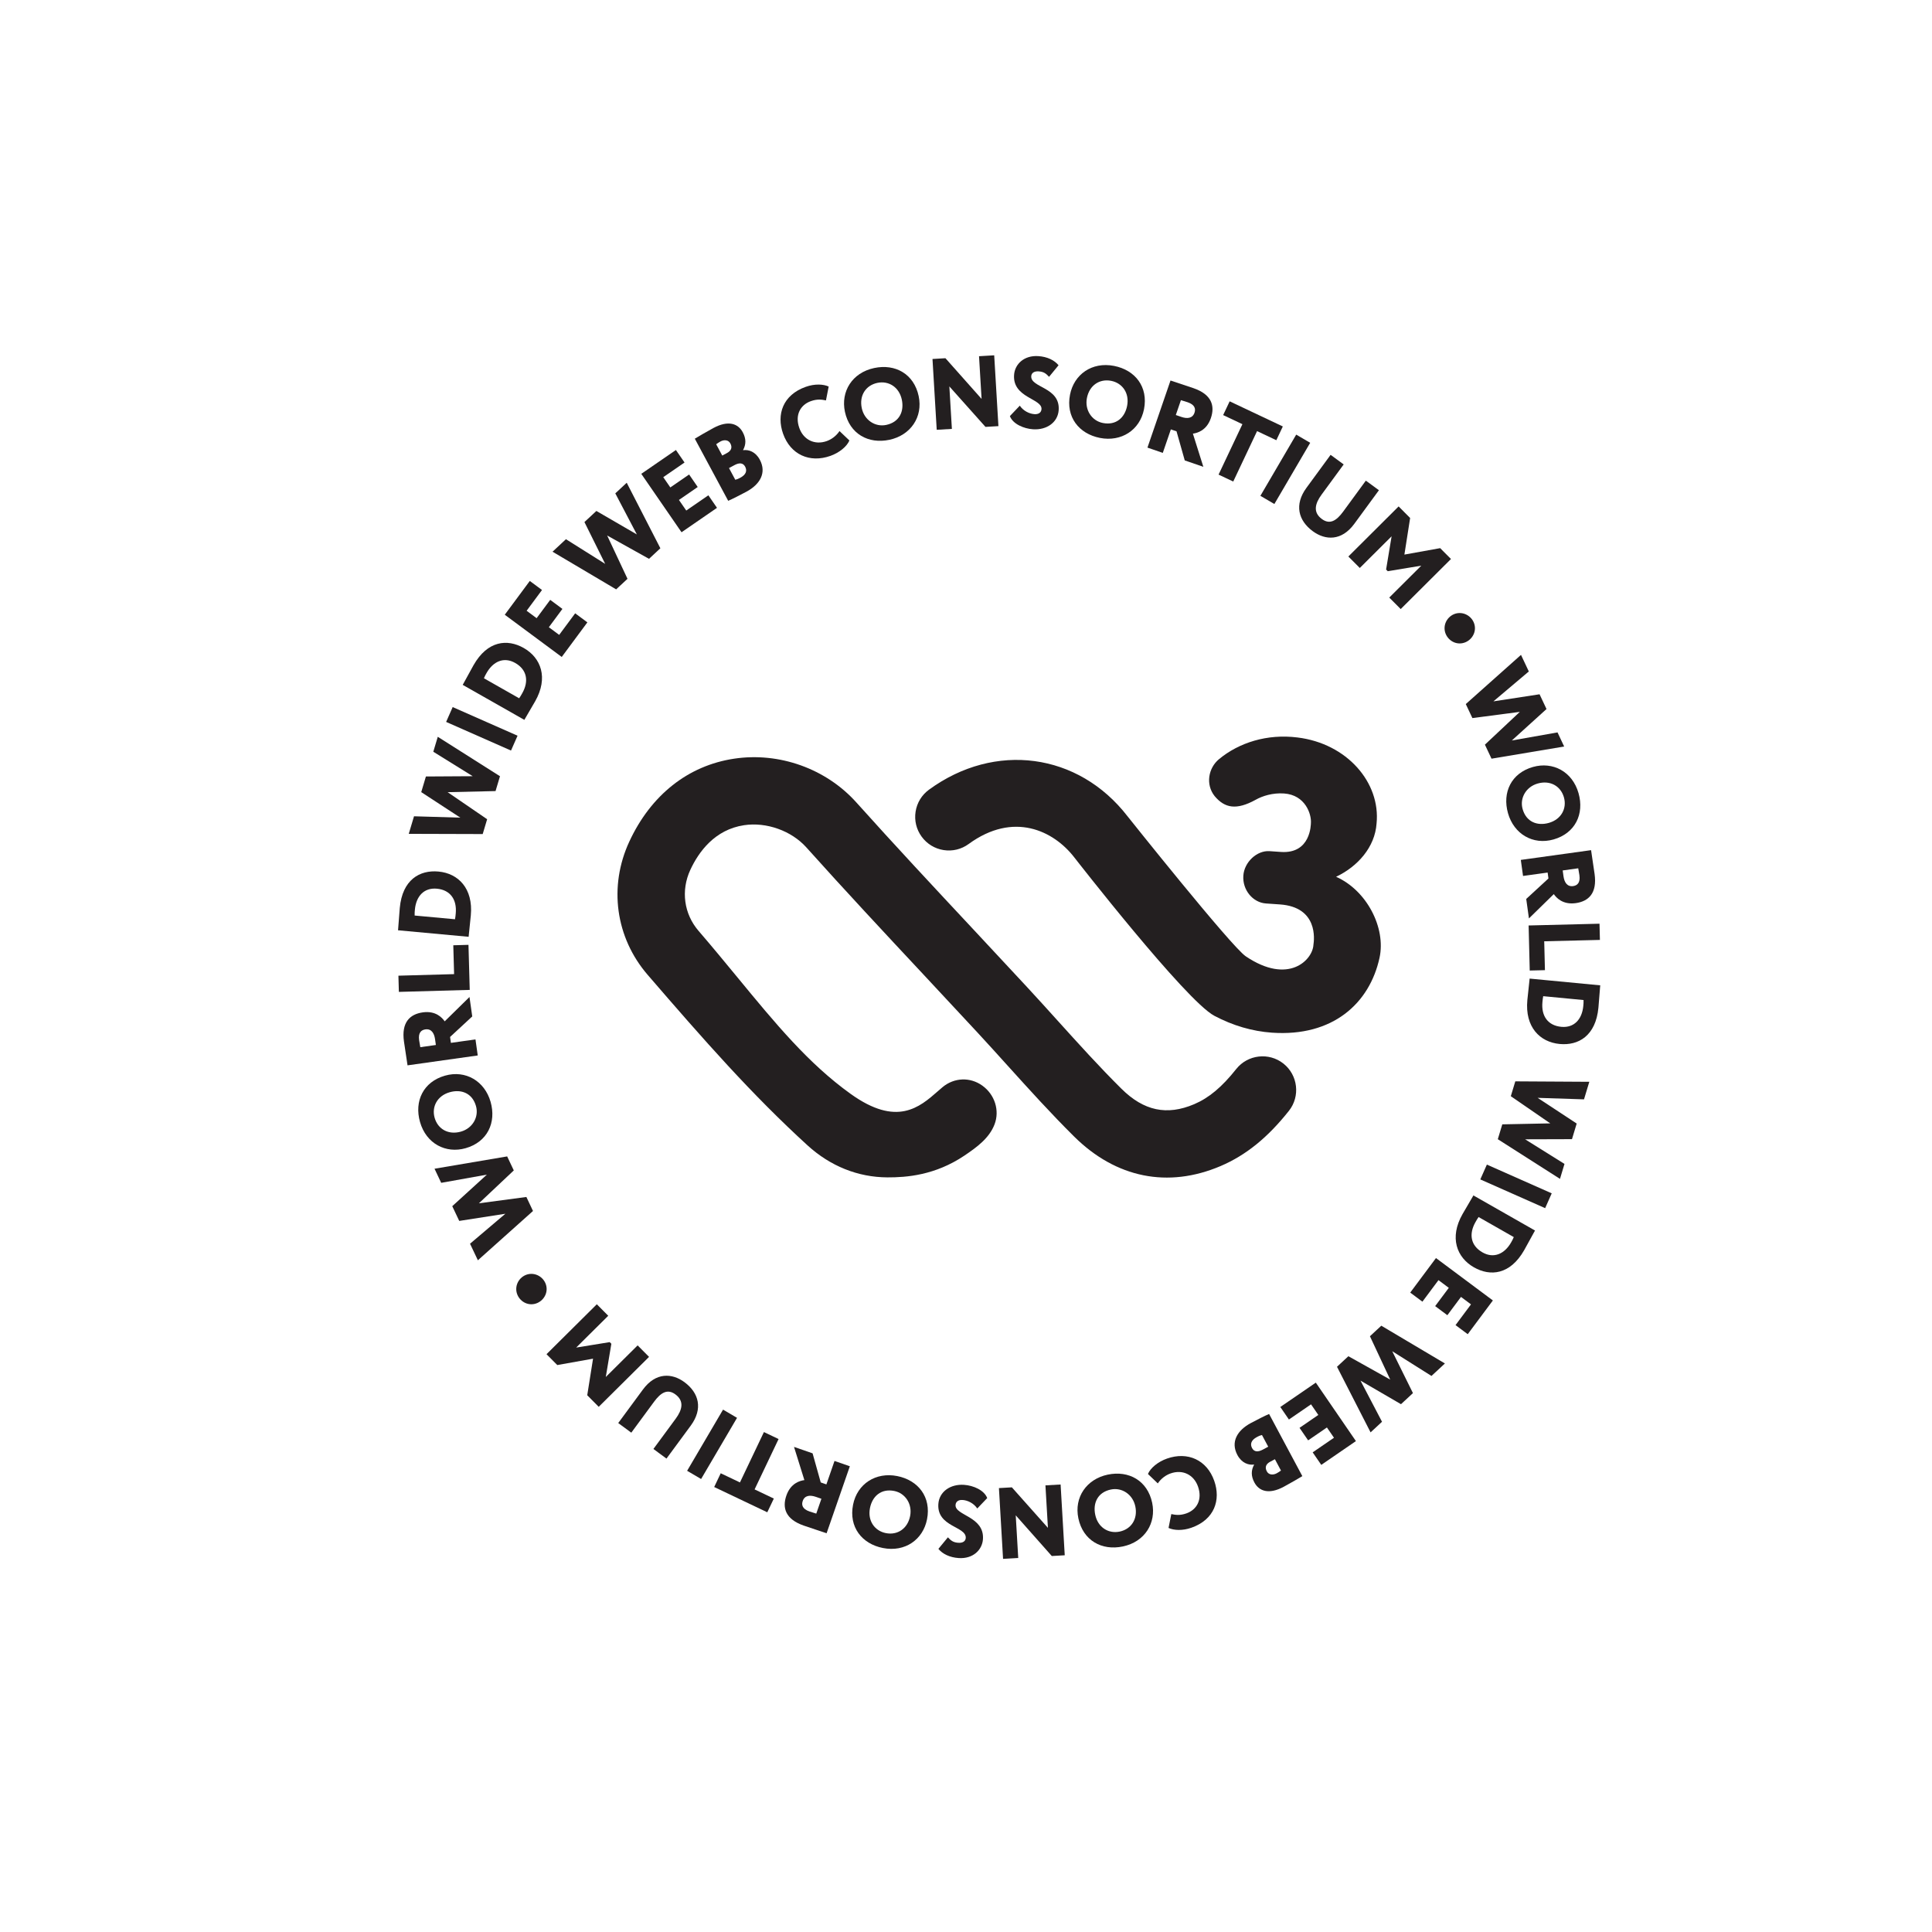
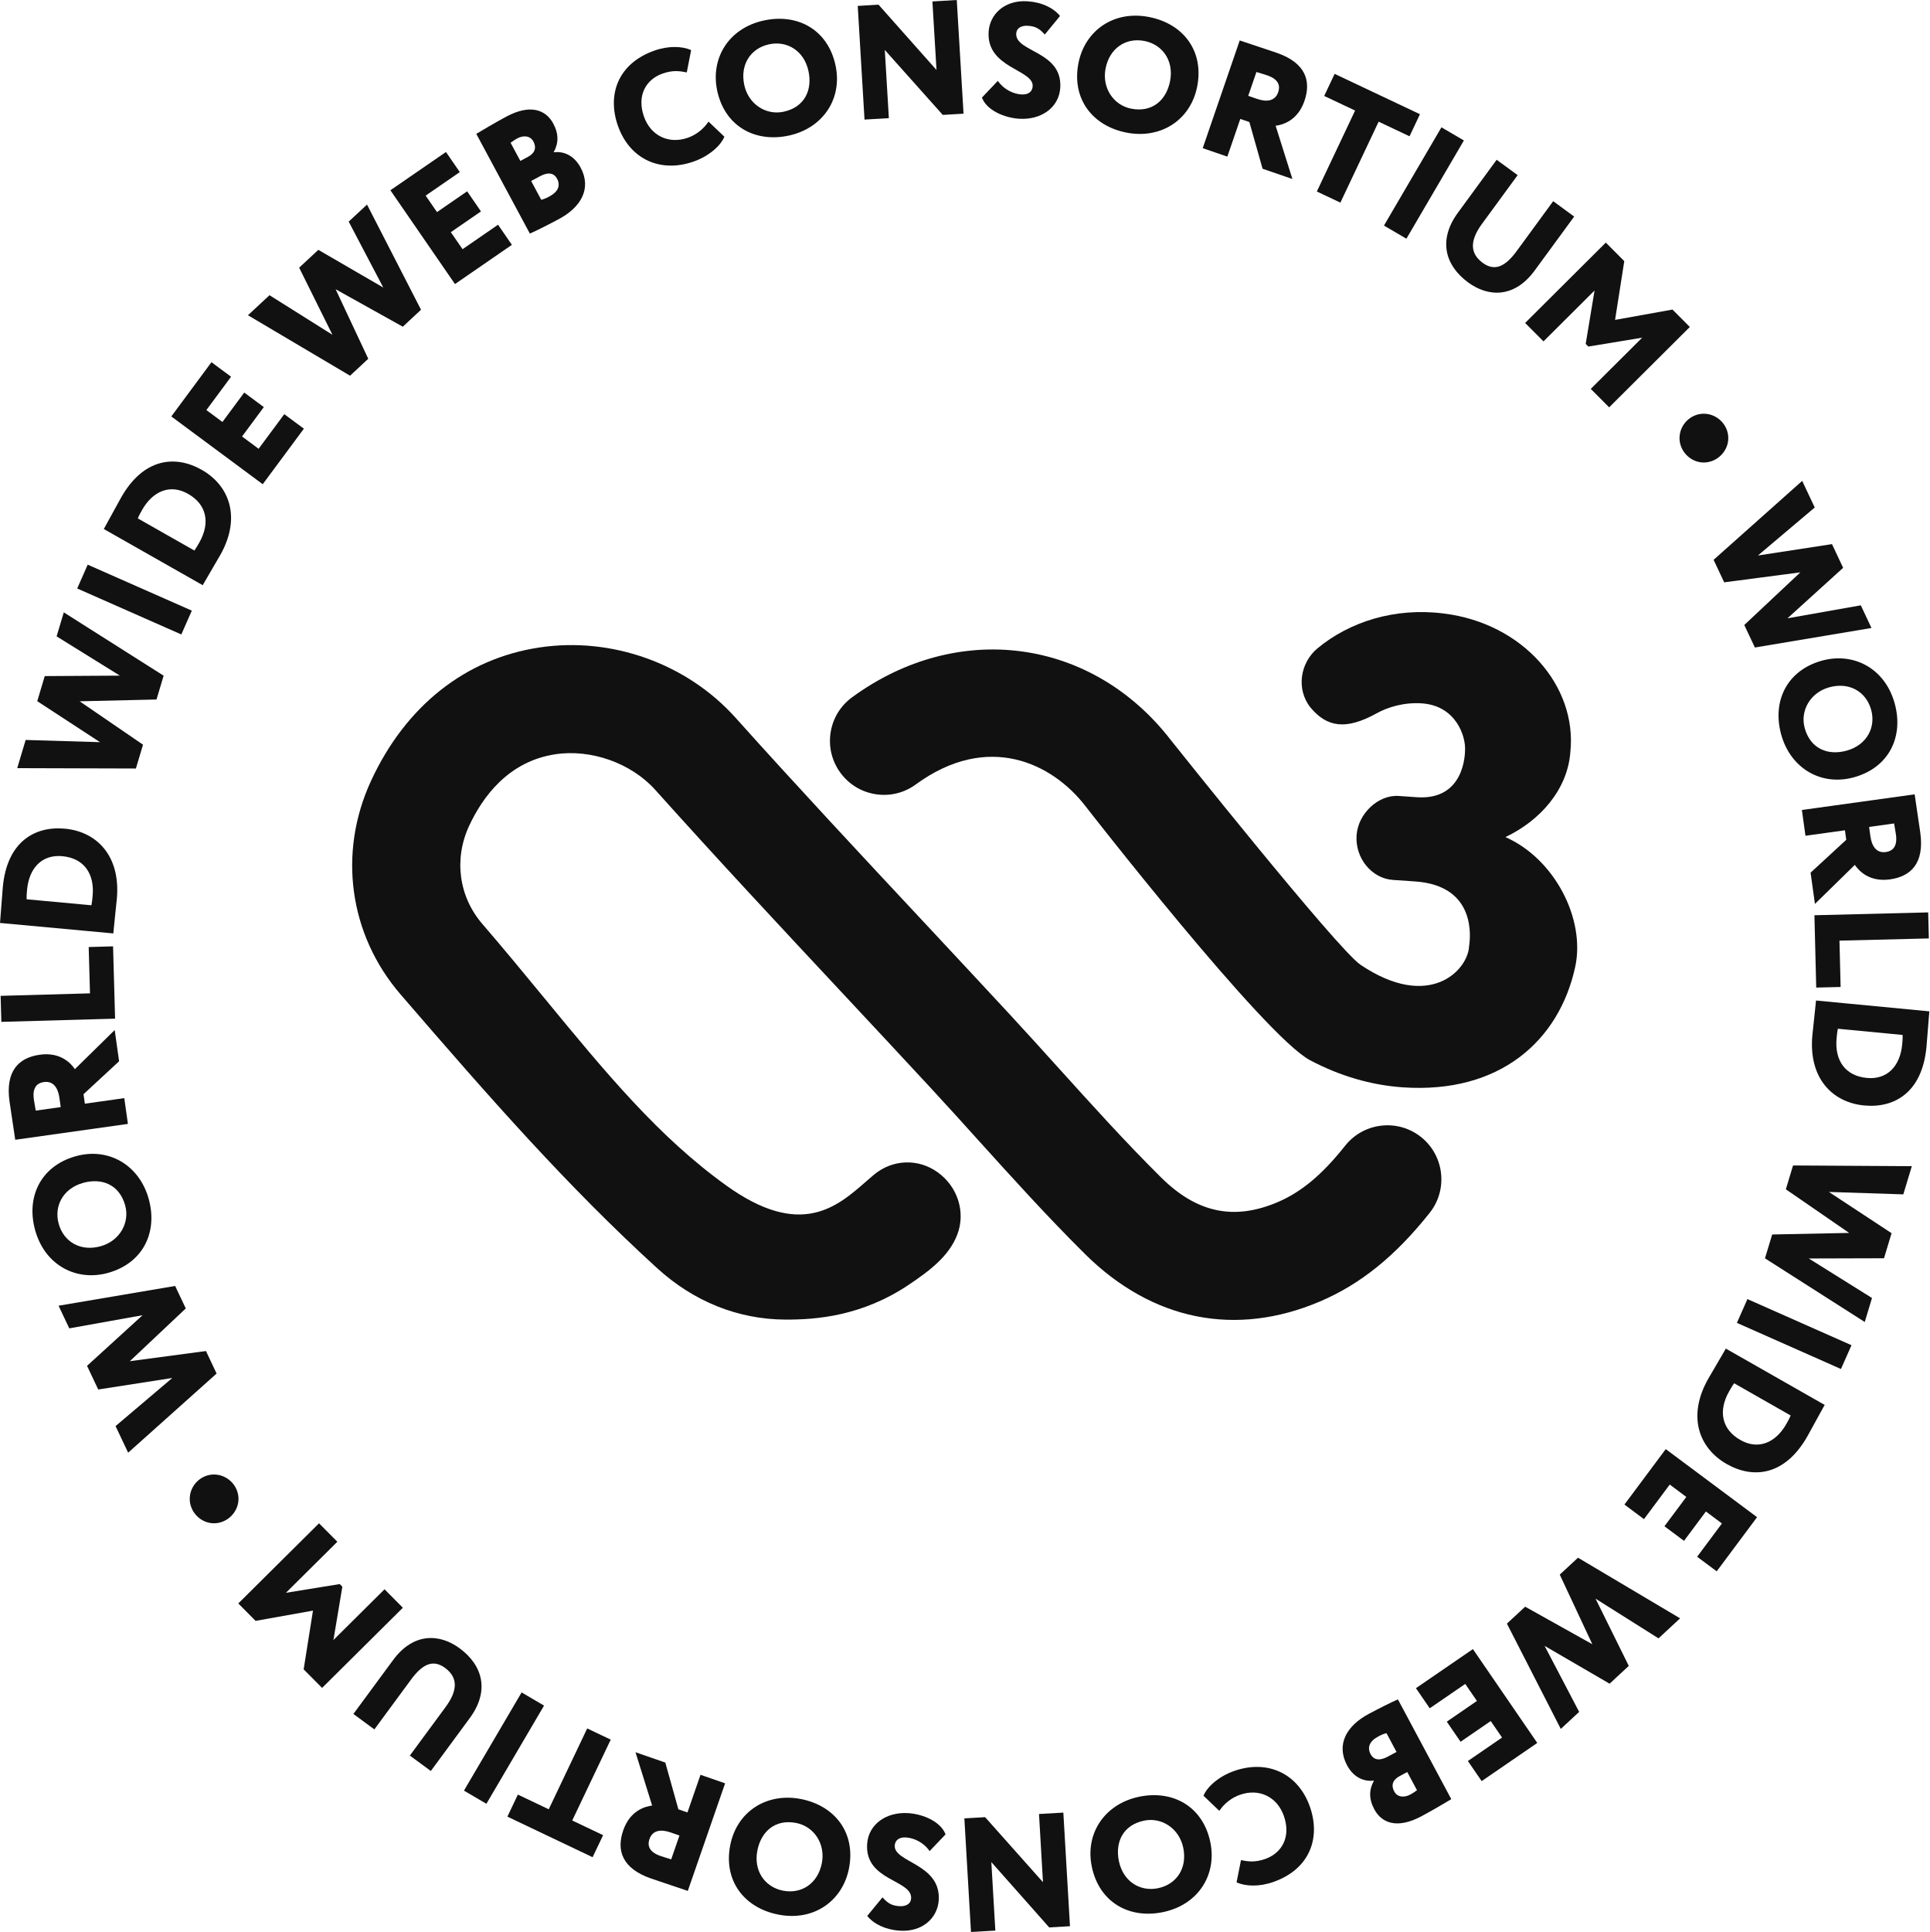
- <svg xmlns="http://www.w3.org/2000/svg" id="Layer_1" width="5in" height="5in" version="1.1" viewBox="0 0 360 360">
-   <defs>
-     <style>
-       .st0 {
-         fill: #231f20;
-       }
-     </style>
-   </defs>
-   <g>
-     <path class="st0" d="M239.154,198.187c-2.706-2.148-6.657-1.691-8.805,1.015-2.661,3.355-5.077,5.374-7.832,6.549-5.081,2.162-9.388,1.248-13.551-2.877-4.08-4.042-8.055-8.446-11.912-12.714-1.887-2.089-3.777-4.181-5.691-6.249-3.271-3.532-6.559-7.051-9.844-10.573l-.29-.31c-7.145-7.647-14.531-15.556-21.655-23.5-5.649-6.301-14.378-9.422-22.775-8.16-8.582,1.283-15.522,6.776-19.542,15.462-3.874,8.366-2.563,17.872,3.417,24.808,10.521,12.202,19.396,22.29,29.791,31.779,4.251,3.878,9.395,5.942,14.873,5.97,3.554.018,8.91-.383,14.374-4.063,2.392-1.611,4.621-3.268,5.6-5.796.997-2.587.066-5.562-2.27-7.239-2.267-1.632-5.241-1.517-7.403.279-.272.227-.569.488-.893.771-3.397,2.975-7.623,6.678-16.24.492-7.895-5.67-14.008-13.101-21.09-21.708-2.309-2.804-4.697-5.705-7.25-8.669-2.727-3.163-3.316-7.515-1.538-11.361,1.552-3.348,4.547-7.511,10.029-8.331,4.153-.624,8.809,1.036,11.588,4.132,7.184,8.014,14.625,15.985,21.823,23.688,3.372,3.609,6.744,7.222,10.099,10.845,1.88,2.03,3.735,4.083,5.618,6.169,3.955,4.377,8.041,8.899,12.359,13.178,7.794,7.724,17.481,9.68,27.291,5.506,4.711-2.012,8.76-5.28,12.735-10.291,2.145-2.703,1.691-6.65-1.015-8.802Z" />
-     <path class="st0" d="M248.96,163.375c4.052-1.922,7.239-5.538,7.543-9.925.771-7.616-5.499-14.904-14.723-16.031-5.663-.718-10.918.959-14.643,4.045-1.991,1.656-2.528,4.722-.802,6.884,1.887,2.249,4.063,2.643,7.623.687,1.276-.725,3.194-1.329,5.304-1.182,3.979.276,5.119,3.86,5.008,5.489-.018.241.007,5.792-5.597,5.405l-2.113-.146c-2.354-.161-4.708,2.04-4.882,4.558-.188,2.678,1.771,5.018,4.209,5.189l2.598.178c7.149.495,6.403,6.563,6.253,7.532-.139,2.79-4.617,7.522-12.603,2.141-2.71-1.824-22.036-26.098-22.036-26.098-9.157-11.839-24.717-13.924-36.996-4.955-1.349.987-2.239,2.441-2.497,4.098-.255,1.653.146,3.309,1.133,4.659.987,1.349,2.441,2.239,4.094,2.497,1.663.258,3.313-.146,4.662-1.133,8.376-6.12,15.842-2.472,19.682,2.493,0,0,20.749,26.688,26.091,29.516,3.466,1.834,7.086,2.894,10.765,3.149,11.292.781,18.168-5.44,20.024-13.963,1.217-5.586-2.396-12.568-8.097-15.086Z" />
+ <svg xmlns="http://www.w3.org/2000/svg" width="59.933" height="60" version="1.1" viewBox="0 0 44.95 45" id="svg102">
+   <defs id="defs106" />
+   <g transform="matrix(0.2006539,0,0,0.2006539,-14.88178,-13.28465)" id="g6">
+     <path d="M 239.154,198.187 C 236.448,196.039 232.497,196.495 230.349,199.202 227.688,202.556 225.272,204.575 222.517,205.75 217.436,207.912 213.129,206.999 208.965,202.874 204.885,198.832 200.91,194.428 197.053,190.159 195.166,188.07 193.276,185.978 191.362,183.91 188.091,180.378 184.803,176.859 181.518,173.337 L 181.228,173.027 C 174.083,165.379 166.697,157.47 159.573,149.526 153.923,143.225 145.195,140.104 136.798,141.366 128.216,142.65 121.276,148.142 117.255,156.829 113.381,165.194 114.692,174.7 120.673,181.636 131.194,193.838 140.069,203.927 150.464,213.415 154.715,217.293 159.859,219.357 165.337,219.385 168.89,219.403 174.247,219.002 179.711,215.323 182.103,213.712 184.332,212.055 185.312,209.527 186.309,206.94 185.378,203.965 183.042,202.288 180.775,200.656 177.8,200.771 175.638,202.567 175.366,202.793 175.07,203.055 174.745,203.337 171.349,206.312 167.122,210.015 158.505,203.829 150.611,198.159 144.498,190.727 137.415,182.121 135.106,179.317 132.718,176.416 130.165,173.452 127.438,170.289 126.849,165.937 128.627,162.091 130.179,158.743 133.175,154.579 138.656,153.76 142.81,153.136 147.465,154.795 150.244,157.892 157.428,165.906 164.87,173.877 172.067,181.581 175.439,185.19 178.811,188.803 182.166,192.426 184.046,194.455 185.901,196.509 187.784,198.595 191.739,202.971 195.826,207.494 200.143,211.773 207.937,219.497 217.624,221.453 227.434,217.279 232.145,215.267 236.193,211.999 240.169,206.988 242.313,204.286 241.86,200.338 239.154,198.187 Z" style="fill:#111111" id="path2" />
+     <path d="M 248.96,163.375 C 253.012,161.454 256.199,157.838 256.502,153.451 257.273,145.835 251.003,138.547 241.779,137.42 236.116,136.702 230.861,138.379 227.137,141.465 225.146,143.122 224.609,146.187 226.335,148.349 228.221,150.598 230.397,150.992 233.958,149.036 235.234,148.311 237.152,147.707 239.262,147.854 243.241,148.129 244.381,151.714 244.269,153.343 244.252,153.583 244.276,159.135 238.672,158.748 L 236.559,158.601 C 234.205,158.441 231.851,160.641 231.677,163.159 231.489,165.837 233.449,168.177 235.886,168.348 L 238.484,168.526 C 245.633,169.021 244.887,175.089 244.737,176.058 244.597,178.848 240.12,183.58 232.134,178.199 229.424,176.376 210.098,152.101 210.098,152.101 200.941,140.262 185.381,138.177 173.103,147.146 171.753,148.133 170.864,149.587 170.606,151.244 170.351,152.896 170.752,154.553 171.739,155.902 172.726,157.252 174.18,158.141 175.833,158.399 177.496,158.657 179.146,158.253 180.496,157.266 188.872,151.146 196.338,154.793 200.177,159.759 200.177,159.759 220.926,186.447 226.268,189.275 229.735,191.109 233.355,192.169 237.033,192.424 248.325,193.205 255.202,186.984 257.057,178.461 258.274,172.875 254.661,165.893 248.96,163.375 Z" style="fill:#111111" id="path4" />
  </g>
-   <g>
-     <polygon class="st0" points="98.081 223.037 89.239 224.216 95.737 218.091 94.502 215.48 80.966 217.775 82.211 220.403 90.721 218.877 84.272 224.754 85.572 227.5 94.17 226.163 87.583 231.749 89.046 234.836 99.316 225.649 98.081 223.037" />
-     <path class="st0" d="M86.764,213.949c4.053-1.154,5.754-4.763,4.653-8.632-1.104-3.869-4.652-5.983-8.503-4.884-4.051,1.154-5.753,4.761-4.651,8.63,1.153,4.053,4.814,5.938,8.5,4.886ZM80.988,208.289c-.584-2.055.482-4.105,2.806-4.768,2.144-.611,4.209.156,4.897,2.572.579,2.034-.626,4.147-2.806,4.768-2.326.663-4.298-.465-4.897-2.572Z" />
-     <path class="st0" d="M88.597,193.678l-4.578.646-.155-1.102,4.132-3.824-.513-3.624-4.62,4.539c-.455-.66-1.656-2.017-4.084-1.673-2.413.34-4.008,1.861-3.506,5.429.052.375.562,3.714.665,4.443l13.082-1.843-.422-2.991ZM78.318,195.126c-.106-.613-.158-.852-.221-1.303-.202-1.437.436-1.909,1.166-2.012,1.102-.154,1.64.684,1.802,1.824l.153,1.083-2.899.408Z" />
-     <polygon class="st0" points="87.294 176.058 84.464 176.138 84.615 181.515 74.239 181.805 74.323 184.825 87.529 184.453 87.294 176.058" />
-     <path class="st0" d="M87.354,174.239c.116-1.258.312-2.985.377-3.681.463-5.02-2.348-7.821-6.032-8.158-3.497-.325-6.721,1.52-7.206,6.783-.08.864-.239,3.201-.303,3.897l-.023.264,13.158,1.215.03-.319ZM84.921,170.203c-.04.432-.064.696-.139,1.087l-7.519-.694c-.023-.38.016-.795.047-1.114.225-2.444,1.668-4.11,4.094-3.888,2.5.233,3.757,2.015,3.517,4.61Z" />
-     <polygon class="st0" points="90.772 152.65 83.412 147.613 92.338 147.405 93.166 144.64 81.573 137.291 80.739 140.075 88.085 144.635 79.362 144.687 78.492 147.6 85.777 152.357 77.146 152.102 76.166 155.374 89.945 155.415 90.772 152.65" />
-     <rect class="st0" x="88.274" y="129.196" width="3.022" height="13.215" transform="translate(-70.71097 163.1) rotate(-66.18191)" />
-     <path class="st0" d="M97.864,133.86c.627-1.1,1.516-2.591,1.862-3.199,2.488-4.383,1.078-8.092-2.14-9.919-3.052-1.732-6.747-1.38-9.357,3.216-.43.755-1.536,2.819-1.881,3.424l-.13.231,11.488,6.524.157-.278ZM96.737,130.114l-6.566-3.73c.135-.354.342-.717.5-.995,1.213-2.133,3.214-3.06,5.331-1.855,2.183,1.239,2.592,3.383,1.306,5.648-.213.377-.344.606-.571.932Z" />
-     <polygon class="st0" points="109.449 115.969 107.174 114.283 104.195 118.301 102.27 116.875 104.798 113.462 102.524 111.775 99.993 115.189 98.129 113.806 100.995 109.937 98.72 108.252 94.056 114.547 104.671 122.415 109.449 115.969" />
-     <polygon class="st0" points="116.925 107.854 113.135 99.782 120.936 104.13 123.051 102.161 116.781 89.954 114.652 91.931 118.671 99.586 111.128 95.208 108.901 97.277 112.768 105.07 105.457 100.474 102.956 102.8 114.811 109.819 116.925 107.854" />
-     <polygon class="st0" points="133.601 94.627 131.994 92.292 127.873 95.132 126.511 93.158 130.01 90.747 128.405 88.415 124.906 90.826 123.588 88.915 127.553 86.181 125.946 83.85 119.494 88.293 126.993 99.179 133.601 94.627" />
-     <path class="st0" d="M139.082,91.622c2.529-1.359,3.808-3.525,2.494-5.969-.805-1.498-2.075-1.908-3.093-1.769l-.018-.033c.561-1.029.588-2.095-.063-3.31-.868-1.611-2.686-2.284-5.462-.791-1.265.68-2.842,1.614-3.472,1.994l6.22,11.573c.717-.3,2.282-1.099,3.395-1.696ZM138.844,86.948c.421.783.147,1.508-.885,2.062-.499.269-.741.335-.951.384l-1.171-2.178,1.031-.554c.864-.465,1.583-.444,1.976.286ZM134.584,84.888l-1.134-2.111c.281-.194.463-.335.795-.514.649-.351,1.47-.34,1.845.358.456.849.059,1.427-.623,1.793l-.883.474Z" />
-     <path class="st0" d="M154.728,84.95c1.689-.597,3.095-1.776,3.544-2.878l-1.842-1.75c-.614.92-1.493,1.55-2.381,1.868-2.241.791-4.325-.231-5.108-2.437-.87-2.454.227-4.325,2.151-5.006,1.175-.417,1.994-.305,2.815-.137l.505-2.583c-1.005-.465-2.612-.535-4.266.052-4.287,1.519-5.495,5.171-4.228,8.746,1.376,3.877,4.952,5.493,8.81,4.124Z" />
-     <path class="st0" d="M165.732,81.949c3.933-.838,6.281-4.233,5.447-8.149-.877-4.119-4.36-6.061-8.293-5.223-4.119.877-6.245,4.396-5.448,8.147.878,4.119,4.36,6.061,8.295,5.224ZM163.476,71.346c2.088-.444,4.061.758,4.565,3.122.463,2.18-.443,4.186-2.899,4.709-2.069.441-4.093-.904-4.563-3.121-.503-2.364.753-4.254,2.897-4.711Z" />
-     <polygon class="st0" points="182.427 66.375 182.903 74.331 176.169 66.748 173.756 66.892 174.544 80.087 177.37 79.92 176.898 72.002 183.629 79.545 186.041 79.403 185.255 66.207 182.427 66.375" />
-     <path class="st0" d="M192.758,77.171c-.923-.062-2.045-.569-2.735-1.579l-1.847,1.942c.547,1.454,2.551,2.341,4.322,2.456,2.545.165,4.624-1.288,4.773-3.586.279-4.296-5.256-4.126-5.113-6.311.038-.602.552-.948,1.382-.892.979.061,1.392.43,1.939,1.014l1.767-2.156c-.771-.939-2.091-1.592-3.786-1.703-2.638-.17-4.374,1.494-4.504,3.529-.276,4.258,5.24,4.37,5.112,6.347-.04.623-.519.989-1.309.939Z" />
-     <path class="st0" d="M204.964,81.6c3.949.774,7.439-1.432,8.208-5.362.807-4.133-1.633-7.285-5.584-8.057-4.133-.811-7.47,1.599-8.206,5.36-.809,4.134,1.635,7.286,5.582,8.059ZM202.532,74.16c.465-2.373,2.362-3.619,4.513-3.197,2.095.41,3.44,2.289,2.977,4.662-.427,2.185-2.048,3.68-4.513,3.195-2.076-.406-3.411-2.437-2.977-4.66Z" />
-     <path class="st0" d="M218.174,80.012l1.054.359,1.534,5.422,3.464,1.191-1.949-6.181c.797-.108,2.55-.564,3.348-2.886.791-2.305.16-4.419-3.253-5.592-.358-.121-3.567-1.184-4.265-1.423l-4.296,12.504,2.859.982,1.503-4.376ZM220.047,74.564c.595.184.835.246,1.262.392,1.376.472,1.507,1.257,1.267,1.954-.363,1.054-1.356,1.151-2.444.778l-1.036-.356.951-2.768Z" />
-     <polygon class="st0" points="237.825 82.027 239.035 79.464 229.129 74.781 227.916 77.345 231.505 79.039 227.062 88.436 229.796 89.727 234.237 80.332 237.825 82.027" />
-     <rect class="st0" x="232.888" y="85.941" width="13.215" height="3.019" transform="translate(43.0546 249.9832) rotate(-59.6634)" />
-     <path class="st0" d="M244.645,99.001c2.288,1.673,5.329,1.864,7.713-1.397l4.584-6.259-2.439-1.784-4.225,5.773c-1.25,1.706-2.482,2.465-3.961,1.383-1.704-1.25-1.284-2.881-.068-4.542l4.127-5.636-2.439-1.784-4.504,6.153c-2.286,3.124-1.531,6.087,1.21,8.093Z" />
-     <polygon class="st0" points="253.378 105.834 259.306 99.931 258.278 106.126 258.585 106.435 264.837 105.404 258.868 111.348 261.002 113.49 270.369 104.161 268.356 102.14 261.689 103.34 262.758 96.52 260.613 94.365 251.247 103.696 253.378 105.834" />
-     <polygon class="st0" points="274.359 133.804 283.201 132.645 276.692 138.756 277.923 141.37 291.459 139.103 290.222 136.472 281.708 137.979 288.17 132.119 286.875 129.368 278.275 130.689 284.872 125.117 283.416 122.026 273.129 131.192 274.359 133.804" />
-     <path class="st0" d="M285.65,142.911c-4.049,1.149-5.755,4.751-4.657,8.618,1.097,3.869,4.638,5.983,8.487,4.891,4.051-1.149,5.755-4.752,4.659-8.619-1.147-4.049-4.803-5.934-8.489-4.889ZM291.416,148.573c.581,2.052-.484,4.101-2.81,4.761-2.142.607-4.204-.161-4.889-2.577-.576-2.034.63-4.141,2.808-4.759,2.324-.66,4.292.469,4.891,2.576Z" />
-     <path class="st0" d="M283.796,163.222l4.582-.635.153,1.104-4.141,3.815.505,3.628,4.633-4.53c.453.66,1.652,2.019,4.084,1.682,2.413-.337,4.013-1.855,3.516-5.427-.05-.373-.555-3.716-.654-4.445l-13.094,1.817.417,2.992ZM294.082,161.794c.106.614.158.856.22,1.303.198,1.441-.441,1.909-1.17,2.013-1.104.153-1.638-.687-1.798-1.829l-.149-1.085,2.897-.403Z" />
-     <polygon class="st0" points="285.044 180.845 287.877 180.775 287.743 175.396 298.121 175.14 298.044 172.119 284.836 172.449 285.044 180.845" />
-     <path class="st0" d="M285.022,182.346l-.031.319c-.12,1.26-.323,2.985-.391,3.683-.477,5.02,2.326,7.831,6.012,8.182,3.497.335,6.727-1.501,7.231-6.766.082-.864.248-3.202.314-3.897l.026-.264-13.162-1.258ZM295.024,187.458c-.233,2.446-1.682,4.108-4.107,3.876-2.501-.24-3.754-2.027-3.506-4.62.042-.434.066-.698.142-1.09l7.519.72c.021.38-.017.793-.049,1.114Z" />
-     <polygon class="st0" points="281.517 204.261 288.87 209.325 279.931 209.506 279.094 212.274 290.68 219.665 291.52 216.879 284.181 212.292 292.915 212.266 293.794 209.355 286.516 204.568 295.156 204.849 296.146 201.576 282.354 201.494 281.517 204.261" />
-     <rect class="st0" x="280.977" y="214.455" width="3.021" height="13.216" transform="translate(-34.07426 389.7549) rotate(-66.09787)" />
-     <path class="st0" d="M274.389,223.03c-.627,1.099-1.519,2.588-1.866,3.197-2.496,4.377-1.09,8.09,2.124,9.921,3.05,1.739,6.748,1.392,9.364-3.201.429-.757,1.54-2.817,1.885-3.424l.134-.231-11.483-6.542-.158.279ZM275.512,226.776l6.561,3.739c-.139.358-.345.719-.503.998-1.215,2.131-3.218,3.055-5.334,1.849-2.182-1.243-2.588-3.388-1.298-5.651.215-.377.345-.607.575-.934Z" />
-     <polygon class="st0" points="262.775 240.856 265.046 242.548 268.038 238.535 269.963 239.971 267.422 243.376 269.694 245.07 272.235 241.661 274.097 243.051 271.218 246.915 273.49 248.607 278.176 242.321 267.573 234.42 262.775 240.856" />
-     <polygon class="st0" points="255.267 248.989 259.049 257.07 251.251 252.712 249.131 254.677 255.387 266.901 257.52 264.924 253.509 257.261 261.054 261.651 263.282 259.584 259.422 251.78 266.733 256.388 269.239 254.064 257.386 247.026 255.267 248.989" />
-     <polygon class="st0" points="238.568 262.172 240.17 264.506 244.294 261.677 245.649 263.654 242.149 266.058 243.751 268.39 247.252 265.988 248.567 267.903 244.598 270.626 246.2 272.959 252.656 268.528 245.183 257.634 238.568 262.172" />
-     <path class="st0" d="M233.078,265.164c-2.529,1.352-3.813,3.516-2.505,5.962.8,1.496,2.071,1.911,3.09,1.772l.017.033c-.562,1.029-.594,2.095.057,3.308.863,1.614,2.682,2.291,5.46.804,1.265-.675,2.843-1.605,3.475-1.987l-6.196-11.582c-.719.3-2.284,1.093-3.398,1.691ZM233.307,269.835c-.417-.783-.142-1.507.89-2.059.498-.269.741-.333.953-.382l1.165,2.18-1.031.552c-.866.462-1.585.441-1.977-.292ZM237.561,271.903l1.13,2.114c-.281.194-.463.335-.795.51-.649.347-1.47.338-1.843-.361-.453-.849-.057-1.427.628-1.791l.88-.472Z" />
-     <path class="st0" d="M217.452,271.785c-1.691.594-3.098,1.77-3.549,2.871l1.836,1.753c.618-.916,1.496-1.546,2.388-1.859,2.242-.791,4.325.236,5.103,2.444.864,2.456-.24,4.327-2.163,5.004-1.173.411-1.993.302-2.812.13l-.514,2.581c1.005.467,2.61.542,4.266-.042,4.292-1.512,5.507-5.162,4.247-8.739-1.366-3.881-4.938-5.504-8.803-4.143Z" />
-     <path class="st0" d="M206.404,274.778c-3.937.83-6.29,4.223-5.466,8.14.87,4.122,4.35,6.073,8.288,5.242,4.12-.868,6.255-4.386,5.464-8.14-.868-4.12-4.348-6.07-8.286-5.242ZM208.641,285.388c-2.088.439-4.063-.765-4.56-3.131-.46-2.182.448-4.188,2.907-4.705,2.071-.437,4.091.913,4.56,3.131.498,2.366-.764,4.252-2.907,4.705Z" />
-     <polygon class="st0" points="194.803 276.777 195.265 284.692 188.547 277.145 186.137 277.284 186.906 290.473 189.733 290.309 189.268 282.359 195.987 289.942 198.399 289.802 197.629 276.614 194.803 276.777" />
-     <path class="st0" d="M179.366,279.499c.923.061,2.045.573,2.735,1.585l1.852-1.94c-.547-1.458-2.551-2.348-4.324-2.466-2.545-.172-4.629,1.281-4.782,3.581-.286,4.299,5.254,4.136,5.106,6.325-.04.602-.555.948-1.387.892-.977-.066-1.39-.434-1.937-1.019l-1.772,2.152c.771.942,2.09,1.599,3.786,1.713,2.638.174,4.379-1.487,4.516-3.523.285-4.261-5.238-4.384-5.106-6.365.042-.621.519-.986,1.312-.934Z" />
-     <path class="st0" d="M167.167,275.04c-3.945-.776-7.439,1.423-8.213,5.349-.814,4.131,1.625,7.285,5.572,8.062,4.129.816,7.47-1.586,8.211-5.346.816-4.131-1.623-7.288-5.57-8.066ZM169.589,282.484c-.467,2.371-2.367,3.614-4.516,3.19-2.093-.413-3.435-2.293-2.968-4.664.43-2.187,2.052-3.676,4.514-3.192,2.076.41,3.407,2.442,2.97,4.665Z" />
-     <path class="st0" d="M153.987,276.597l-1.054-.366-1.519-5.424-3.461-1.199,1.932,6.188c-.795.104-2.55.555-3.355,2.873-.798,2.303-.172,4.419,3.235,5.601.358.123,3.563,1.194,4.259,1.435l4.332-12.488-2.857-.991-1.514,4.372ZM152.098,282.04c-.595-.187-.833-.25-1.26-.399-1.376-.477-1.503-1.26-1.262-1.954.364-1.055,1.356-1.149,2.446-.772l1.036.359-.96,2.767Z" />
-     <polygon class="st0" points="142.346 266.844 137.879 276.229 134.295 274.523 133.079 277.083 142.972 281.793 144.192 279.235 140.608 277.529 145.076 268.144 142.346 266.844" />
-     <rect class="st0" x="126.076" y="267.617" width="13.218" height="3.021" transform="translate(-166.575 247.2582) rotate(-59.57622)" />
-     <path class="st0" d="M127.525,257.536c-2.282-1.678-5.325-1.878-7.722,1.378l-4.605,6.25,2.435,1.793,4.245-5.766c1.254-1.703,2.492-2.458,3.967-1.371,1.704,1.255,1.276,2.886.056,4.544l-4.147,5.631,2.435,1.791,4.525-6.146c2.297-3.119,1.548-6.085-1.189-8.104Z" />
-     <polygon class="st0" points="118.813 250.692 112.88 256.581 113.917 250.393 113.612 250.086 107.363 251.1 113.337 245.174 111.209 243.031 101.835 252.335 103.841 254.358 110.505 253.169 109.423 259.985 111.563 262.14 120.941 252.835 118.813 250.692" />
-     <path class="st0" d="M99.008,237.367c-1.529,0-2.813,1.283-2.813,2.831,0,1.529,1.284,2.833,2.813,2.833,1.547,0,2.85-1.303,2.85-2.833,0-1.548-1.303-2.831-2.85-2.831Z" />
-     <path class="st0" d="M269.172,117.062c0,1.529,1.284,2.833,2.813,2.833,1.547,0,2.85-1.303,2.85-2.833,0-1.548-1.303-2.831-2.85-2.831-1.529,0-2.813,1.283-2.813,2.831Z" />
+   <g aria-label="WORLD WIDE WEB CONSORTIUM" transform="matrix(0.2006539,0,0,0.2006539,-14.88178,-13.28465)" id="g100">
+     <path id="polygon8" style="fill:#111111" d="M 85.572,227.5 94.17,226.163 87.583,231.749 89.046,234.836 99.316,225.649 98.081,223.037 89.239,224.216 95.737,218.091 94.502,215.48 80.966,217.775 82.211,220.403 90.721,218.877 84.272,224.754 Z" />
+     <path d="M 86.764,213.949 C 90.817,212.795 92.518,209.187 91.417,205.318 90.313,201.449 86.766,199.335 82.914,200.434 78.863,201.588 77.161,205.195 78.263,209.063 79.417,213.116 83.077,215.001 86.764,213.949 Z M 80.988,208.289 C 80.404,206.234 81.47,204.184 83.794,203.521 85.938,202.91 88.003,203.678 88.691,206.094 89.27,208.128 88.066,210.24 85.886,210.861 83.56,211.525 81.588,210.396 80.988,208.289 Z" style="fill:#111111" id="path10" />
+     <path d="M 88.597,193.678 84.019,194.324 83.864,193.222 87.995,189.398 87.483,185.774 82.862,190.313 C 82.407,189.653 81.206,188.296 78.778,188.64 76.366,188.98 74.77,190.5 75.272,194.069 75.324,194.444 75.834,197.783 75.937,198.512 L 89.019,196.669 88.597,193.678 Z M 78.318,195.126 C 78.212,194.513 78.16,194.274 78.097,193.822 77.895,192.385 78.532,191.913 79.262,191.811 80.365,191.656 80.903,192.495 81.064,193.635 L 81.217,194.718 Z" style="fill:#111111" id="path12" />
+     <path id="polygon14" style="fill:#111111" d="M 84.615,181.515 74.239,181.805 74.323,184.825 87.529,184.453 87.294,176.058 84.464,176.138 Z" />
+     <path d="M 87.354,174.239 C 87.47,172.98 87.666,171.253 87.731,170.557 88.194,165.538 85.382,162.736 81.698,162.4 78.202,162.075 74.977,163.92 74.493,169.183 74.413,170.047 74.254,172.383 74.19,173.079 L 74.166,173.343 87.325,174.558 87.354,174.239 Z M 84.921,170.203 C 84.881,170.635 84.856,170.899 84.782,171.29 L 77.263,170.596 C 77.24,170.215 77.279,169.801 77.31,169.481 77.534,167.037 78.978,165.371 81.403,165.593 83.904,165.826 85.16,167.608 84.921,170.203 Z" style="fill:#111111" id="path16" />
+     <path id="polygon18" style="fill:#111111" d="M 78.492,147.6 85.777,152.357 77.146,152.102 76.166,155.374 89.945,155.415 90.772,152.65 83.412,147.613 92.338,147.405 93.166,144.64 81.573,137.291 80.739,140.075 88.085,144.635 79.362,144.687 Z" />
+     <path id="rect20" style="fill:#111111" transform="rotate(-66.18191,89.78511,135.8039)" d="M 88.274,129.196 H 91.296 V 142.411 H 88.274 Z" />
+     <path d="M 97.864,133.86 C 98.49,132.76 99.38,131.269 99.726,130.661 102.214,126.279 100.804,122.569 97.586,120.742 94.534,119.01 90.838,119.362 88.229,123.958 87.798,124.713 86.693,126.777 86.348,127.382 L 86.218,127.613 97.707,134.138 97.864,133.86 Z M 96.737,130.114 90.171,126.384 C 90.306,126.03 90.513,125.668 90.671,125.39 91.884,123.257 93.885,122.33 96.002,123.534 98.186,124.774 98.594,126.917 97.308,129.182 97.095,129.559 96.965,129.788 96.737,130.114 Z" style="fill:#111111" id="path22" />
+     <path id="polygon24" style="fill:#111111" d="M 100.995,109.937 98.72,108.252 94.056,114.547 104.671,122.415 109.449,115.969 107.174,114.283 104.195,118.301 102.27,116.875 104.798,113.462 102.524,111.775 99.993,115.189 98.129,113.806 Z" />
+     <path id="polygon26" style="fill:#111111" d="M 108.901,97.277 112.768,105.07 105.457,100.474 102.956,102.8 114.811,109.819 116.925,107.854 113.135,99.782 120.936,104.13 123.051,102.161 116.781,89.954 114.652,91.931 118.671,99.586 111.128,95.208 Z" />
+     <path id="polygon28" style="fill:#111111" d="M 127.553,86.181 125.946,83.85 119.494,88.293 126.993,99.179 133.601,94.627 131.994,92.292 127.873,95.132 126.511,93.158 130.01,90.747 128.405,88.415 124.906,90.826 123.588,88.915 Z" />
+     <path d="M 139.082,91.622 C 141.611,90.263 142.891,88.097 141.577,85.653 140.771,84.155 139.502,83.746 138.484,83.885 L 138.465,83.852 C 139.027,82.822 139.054,81.757 138.402,80.542 137.534,78.931 135.716,78.258 132.94,79.75 131.675,80.431 130.098,81.364 129.468,81.745 L 135.687,93.318 C 136.404,93.018 137.97,92.219 139.082,91.622 Z M 138.844,86.948 C 139.265,87.731 138.99,88.456 137.959,89.01 137.46,89.279 137.217,89.345 137.007,89.394 L 135.837,87.215 136.868,86.662 C 137.732,86.197 138.451,86.217 138.844,86.948 Z M 134.584,84.888 133.45,82.777 C 133.731,82.583 133.913,82.442 134.245,82.264 134.894,81.913 135.715,81.923 136.09,82.621 136.546,83.47 136.149,84.048 135.467,84.414 Z" style="fill:#111111" id="path30" />
+     <path d="M 154.728,84.95 C 156.417,84.353 157.823,83.175 158.272,82.073 L 156.431,80.323 C 155.816,81.243 154.938,81.873 154.049,82.191 151.808,82.982 149.724,81.96 148.941,79.754 148.072,77.299 149.168,75.428 151.092,74.748 152.267,74.331 153.086,74.443 153.907,74.611 L 154.412,72.028 C 153.407,71.563 151.8,71.494 150.146,72.08 145.859,73.599 144.65,77.251 145.918,80.826 147.294,84.704 150.869,86.32 154.728,84.95 Z" style="fill:#111111" id="path32" />
+     <path d="M 165.732,81.949 C 169.665,81.111 172.013,77.716 171.179,73.8 170.302,69.682 166.819,67.739 162.886,68.578 158.767,69.454 156.641,72.974 157.437,76.725 158.315,80.844 161.797,82.786 165.732,81.949 Z M 163.476,71.346 C 165.564,70.902 167.537,72.105 168.04,74.469 168.504,76.649 167.598,78.655 165.142,79.177 163.073,79.618 161.049,78.273 160.579,76.057 160.075,73.693 161.332,71.803 163.476,71.346 Z" style="fill:#111111" id="path34" />
+     <path id="polygon36" style="fill:#111111" d="M 186.041,79.403 185.255,66.207 182.427,66.375 182.903,74.331 176.169,66.748 173.756,66.892 174.544,80.087 177.37,79.92 176.898,72.002 183.629,79.545 Z" />
+     <path d="M 192.758,77.171 C 191.835,77.109 190.714,76.602 190.023,75.592 L 188.176,77.534 C 188.723,78.988 190.727,79.875 192.498,79.99 195.042,80.155 197.122,78.702 197.271,76.404 197.55,72.108 192.015,72.278 192.158,70.093 192.196,69.491 192.71,69.145 193.539,69.201 194.518,69.262 194.931,69.631 195.478,70.214 L 197.245,68.059 C 196.474,67.12 195.153,66.467 193.459,66.356 190.821,66.186 189.086,67.85 188.955,69.885 188.679,74.142 194.195,74.255 194.067,76.232 194.027,76.855 193.548,77.221 192.758,77.171 Z" style="fill:#111111" id="path38" />
+     <path d="M 204.964,81.6 C 208.912,82.375 212.403,80.169 213.172,76.239 213.979,72.106 211.538,68.954 207.588,68.182 203.455,67.371 200.117,69.781 199.382,73.542 198.573,77.676 201.017,80.828 204.963,81.6 Z M 202.532,74.16 C 202.997,71.787 204.894,70.541 207.045,70.963 209.14,71.372 210.485,73.252 210.021,75.625 209.594,77.81 207.973,79.304 205.508,78.82 203.433,78.414 202.098,76.383 202.532,74.16 Z" style="fill:#111111" id="path40" />
+     <path d="M 218.174,80.012 219.227,80.372 220.762,85.794 224.226,86.985 222.277,80.804 C 223.074,80.696 224.827,80.24 225.625,77.917 226.416,75.612 225.785,73.498 222.372,72.325 222.015,72.204 218.806,71.141 218.108,70.902 L 213.812,83.406 216.671,84.388 218.174,80.012 Z M 220.047,74.564 C 220.642,74.748 220.881,74.811 221.308,74.956 222.685,75.428 222.815,76.213 222.575,76.911 222.213,77.964 221.22,78.061 220.132,77.688 L 219.095,77.332 Z" style="fill:#111111" id="path42" />
+     <path id="polygon44" style="fill:#111111" d="M 237.825,82.027 239.035,79.464 229.129,74.781 227.916,77.345 231.505,79.039 227.062,88.436 229.796,89.727 234.237,80.332 Z" />
+     <path id="rect46" style="fill:#111111" transform="rotate(-59.6634,239.4952,87.451)" d="M 232.888,85.941 H 246.103 V 88.961 H 232.888 Z" />
+     <path d="M 244.645,99.001 C 246.932,100.674 249.973,100.865 252.358,97.603 L 256.942,91.345 254.503,89.56 250.279,95.333 C 249.029,97.039 247.797,97.798 246.318,96.716 244.613,95.467 245.033,93.835 246.25,92.174 L 250.377,86.538 247.939,84.754 243.435,90.907 C 241.149,94.031 241.904,96.994 244.645,99.001 Z" style="fill:#111111" id="path48" />
+     <path id="polygon50" style="fill:#111111" d="M 268.356,102.14 261.689,103.34 262.758,96.52 260.613,94.365 251.247,103.696 253.378,105.834 259.306,99.931 258.278,106.126 258.585,106.435 264.837,105.404 258.868,111.348 261.002,113.49 270.369,104.161 Z" />
+     <path id="polygon52" style="fill:#111111" d="M 286.875,129.368 278.275,130.689 284.872,125.117 283.416,122.026 273.129,131.192 274.359,133.804 283.201,132.645 276.692,138.756 277.923,141.37 291.459,139.103 290.222,136.472 281.708,137.979 288.17,132.119 Z" />
+     <path d="M 285.65,142.911 C 281.601,144.061 279.894,147.662 280.993,151.529 282.09,155.398 285.631,157.512 289.481,156.42 293.532,155.271 295.236,151.668 294.139,147.801 292.992,143.752 289.336,141.867 285.65,142.911 Z M 291.416,148.573 C 291.997,150.625 290.932,152.675 288.606,153.334 286.464,153.942 284.402,153.173 283.716,150.757 283.14,148.723 284.346,146.615 286.525,145.998 288.849,145.338 290.817,146.466 291.416,148.573 Z" style="fill:#111111" id="path54" />
+     <path d="M 283.796,163.222 288.378,162.587 288.531,163.691 284.39,167.506 284.895,171.134 289.527,166.603 C 289.98,167.263 291.18,168.622 293.611,168.285 296.024,167.949 297.624,166.43 297.128,162.858 297.078,162.485 296.572,159.142 296.474,158.413 L 283.38,160.23 283.796,163.222 Z M 294.082,161.794 C 294.188,162.408 294.24,162.65 294.302,163.097 294.5,164.538 293.861,165.007 293.132,165.111 292.028,165.264 291.494,164.423 291.334,163.281 L 291.185,162.197 294.082,161.794 Z" style="fill:#111111" id="path56" />
+     <path id="polygon58" style="fill:#111111" d="M 287.743,175.396 298.121,175.14 298.044,172.119 284.836,172.449 285.044,180.845 287.877,180.775 Z" />
+     <path d="M 285.022,182.346 284.99,182.665 C 284.871,183.926 284.667,185.651 284.6,186.349 284.122,191.368 286.926,194.18 290.612,194.53 294.11,194.865 297.34,193.029 297.843,187.765 297.925,186.9 298.091,184.563 298.157,183.868 L 298.183,183.604 285.022,182.346 Z M 295.024,187.458 C 294.792,189.903 293.342,191.566 290.918,191.333 288.417,191.094 287.163,189.306 287.412,186.713 287.453,186.279 287.478,186.015 287.554,185.623 L 295.073,186.343 C 295.094,186.723 295.055,187.137 295.024,187.458 Z" style="fill:#111111" id="path60" />
+     <path id="polygon62" style="fill:#111111" d="M 293.794,209.355 286.516,204.568 295.156,204.849 296.146,201.576 282.354,201.494 281.517,204.261 288.87,209.325 279.931,209.506 279.094,212.274 290.68,219.665 291.52,216.879 284.181,212.292 292.915,212.266 Z" />
+     <path id="rect64" style="fill:#111111" transform="rotate(-66.09787,282.4875,221.0634)" d="M 280.977,214.455 H 283.998 V 227.671 H 280.977 Z" />
+     <path d="M 274.389,223.03 C 273.762,224.129 272.87,225.618 272.523,226.227 270.027,230.605 271.433,234.317 274.647,236.149 277.697,237.888 281.396,237.541 284.011,232.948 284.44,232.191 285.551,230.131 285.896,229.523 L 286.03,229.293 274.547,222.751 Z M 275.512,226.776 282.073,230.515 C 281.934,230.872 281.727,231.233 281.569,231.513 280.354,233.644 278.351,234.567 276.236,233.361 274.054,232.118 273.648,229.973 274.937,227.71 275.152,227.333 275.283,227.102 275.512,226.776 Z" style="fill:#111111" id="path66" />
+     <path id="polygon68" style="fill:#111111" d="M 271.218,246.915 273.49,248.607 278.176,242.321 267.573,234.42 262.775,240.856 265.046,242.548 268.038,238.535 269.963,239.971 267.422,243.376 269.694,245.07 272.235,241.661 274.097,243.051 Z" />
+     <path id="polygon70" style="fill:#111111" d="M 263.282,259.584 259.422,251.78 266.733,256.388 269.239,254.064 257.386,247.026 255.267,248.989 259.049,257.07 251.251,252.712 249.131,254.677 255.387,266.901 257.52,264.924 253.509,257.261 261.054,261.651 Z" />
+     <path id="polygon72" style="fill:#111111" d="M 244.598,270.626 246.2,272.959 252.656,268.528 245.183,257.634 238.568,262.172 240.17,264.506 244.294,261.677 245.649,263.654 242.149,266.058 243.751,268.39 247.252,265.988 248.567,267.903 Z" />
+     <path d="M 233.078,265.164 C 230.549,266.516 229.265,268.68 230.573,271.126 231.374,272.622 232.644,273.037 233.663,272.898 L 233.68,272.931 C 233.118,273.96 233.087,275.026 233.738,276.239 234.6,277.853 236.419,278.53 239.198,277.043 240.463,276.368 242.041,275.437 242.673,275.055 L 236.476,263.473 C 235.758,263.774 234.192,264.567 233.078,265.164 Z M 233.307,269.835 C 232.891,269.052 233.165,268.328 234.197,267.776 234.696,267.507 234.939,267.443 235.15,267.394 L 236.315,269.574 235.284,270.126 C 234.418,270.588 233.699,270.567 233.307,269.835 Z M 237.561,271.903 238.691,274.018 C 238.41,274.212 238.228,274.353 237.896,274.528 237.247,274.875 236.426,274.866 236.053,274.167 235.6,273.318 235.996,272.74 236.681,272.376 Z" style="fill:#111111" id="path74" />
+     <path d="M 217.452,271.785 C 215.761,272.379 214.354,273.556 213.902,274.656 L 215.739,276.409 C 216.356,275.493 217.235,274.863 218.127,274.55 220.369,273.759 222.452,274.786 223.23,276.994 224.094,279.45 222.99,281.321 221.067,281.998 219.894,282.41 219.075,282.3 218.255,282.128 L 217.742,284.709 C 218.747,285.176 220.352,285.251 222.008,284.668 226.3,283.156 227.515,279.506 226.255,275.928 224.889,272.048 221.317,270.425 217.452,271.785 Z" style="fill:#111111" id="path76" />
+     <path d="M 206.404,274.778 C 202.468,275.607 200.114,279.001 200.938,282.918 201.808,287.04 205.288,288.991 209.226,288.16 213.347,287.292 215.482,283.774 214.69,280.019 213.822,275.899 210.342,273.95 206.404,274.778 Z M 208.641,285.388 C 206.553,285.827 204.578,284.623 204.082,282.257 203.622,280.075 204.53,278.069 206.989,277.551 209.06,277.114 211.08,278.464 211.549,280.683 212.047,283.048 210.785,284.935 208.641,285.388 Z" style="fill:#111111" id="path78" />
+     <path id="polygon80" style="fill:#111111" d="M 198.399,289.802 197.629,276.614 194.803,276.777 195.265,284.692 188.547,277.145 186.137,277.284 186.906,290.473 189.733,290.309 189.268,282.359 195.987,289.942 Z" />
+     <path d="M 179.366,279.499 C 180.289,279.56 181.41,280.072 182.101,281.083 L 183.953,279.143 C 183.406,277.685 181.402,276.795 179.63,276.677 177.085,276.505 175.001,277.958 174.848,280.257 174.561,284.557 180.102,284.393 179.954,286.582 179.914,287.184 179.399,287.53 178.567,287.474 177.59,287.408 177.177,287.04 176.63,286.455 L 174.858,288.608 C 175.629,289.55 176.948,290.206 178.644,290.321 181.282,290.494 183.023,288.833 183.16,286.797 183.445,282.536 177.922,282.413 178.054,280.433 178.095,279.811 178.573,279.447 179.366,279.499 Z" style="fill:#111111" id="path82" />
+     <path d="M 167.167,275.04 C 163.222,274.264 159.728,276.463 158.954,280.389 158.14,284.52 160.579,287.674 164.526,288.451 168.655,289.267 171.996,286.865 172.737,283.106 173.553,278.975 171.114,275.817 167.167,275.04 Z M 169.589,282.484 C 169.122,284.855 167.221,286.098 165.072,285.674 162.979,285.261 161.638,283.382 162.104,281.011 162.535,278.824 164.156,277.334 166.619,277.819 168.695,278.228 170.026,280.261 169.589,282.484 Z" style="fill:#111111" id="path84" />
+     <path d="M 153.987,276.597 152.933,276.231 151.414,270.807 147.953,269.607 149.885,275.795 C 149.09,275.899 147.336,276.35 146.53,278.667 145.732,280.971 146.358,283.086 149.766,284.268 150.123,284.392 153.329,285.463 154.025,285.704 L 158.357,273.216 155.5,272.225 Z M 152.098,282.04 C 151.503,281.852 151.265,281.79 150.838,281.641 149.462,281.163 149.335,280.381 149.576,279.686 149.941,278.631 150.932,278.537 152.022,278.914 L 153.058,279.273 152.098,282.04 Z" style="fill:#111111" id="path86" />
+     <path id="polygon88" style="fill:#111111" d="M 142.346,266.844 137.879,276.229 134.295,274.523 133.079,277.083 142.972,281.793 144.192,279.235 140.608,277.529 145.076,268.144 Z" />
+     <path id="rect90" style="fill:#111111" transform="rotate(-59.57622,132.685,269.1273)" d="M 126.076,267.617 H 139.294 V 270.638 H 126.076 Z" />
+     <path d="M 127.525,257.536 C 125.242,255.857 122.2,255.658 119.803,258.914 L 115.198,265.164 117.633,266.957 121.878,261.191 C 123.132,259.488 124.369,258.733 125.844,259.82 127.549,261.075 127.12,262.706 125.9,264.364 L 121.753,269.994 124.189,271.785 128.714,265.639 C 131.011,262.52 130.262,259.554 127.525,257.536 Z" style="fill:#111111" id="path92" />
+     <path id="polygon94" style="fill:#111111" d="M 103.841,254.358 110.505,253.169 109.423,259.985 111.563,262.14 120.941,252.835 118.813,250.692 112.88,256.581 113.917,250.393 113.612,250.086 107.363,251.1 113.337,245.174 111.209,243.031 101.835,252.335 Z" />
+     <path d="M 99.008,237.367 C 97.479,237.367 96.196,238.65 96.196,240.198 96.196,241.727 97.479,243.031 99.008,243.031 100.556,243.031 101.858,241.727 101.858,240.198 101.858,238.65 100.556,237.367 99.008,237.367 Z" style="fill:#111111" id="path96" />
+     <path d="M 269.172,117.062 C 269.172,118.591 270.456,119.894 271.985,119.894 273.532,119.894 274.835,118.591 274.835,117.062 274.835,115.514 273.532,114.231 271.985,114.231 270.456,114.231 269.172,115.514 269.172,117.062 Z" style="fill:#111111" id="path98" />
  </g>
</svg>
